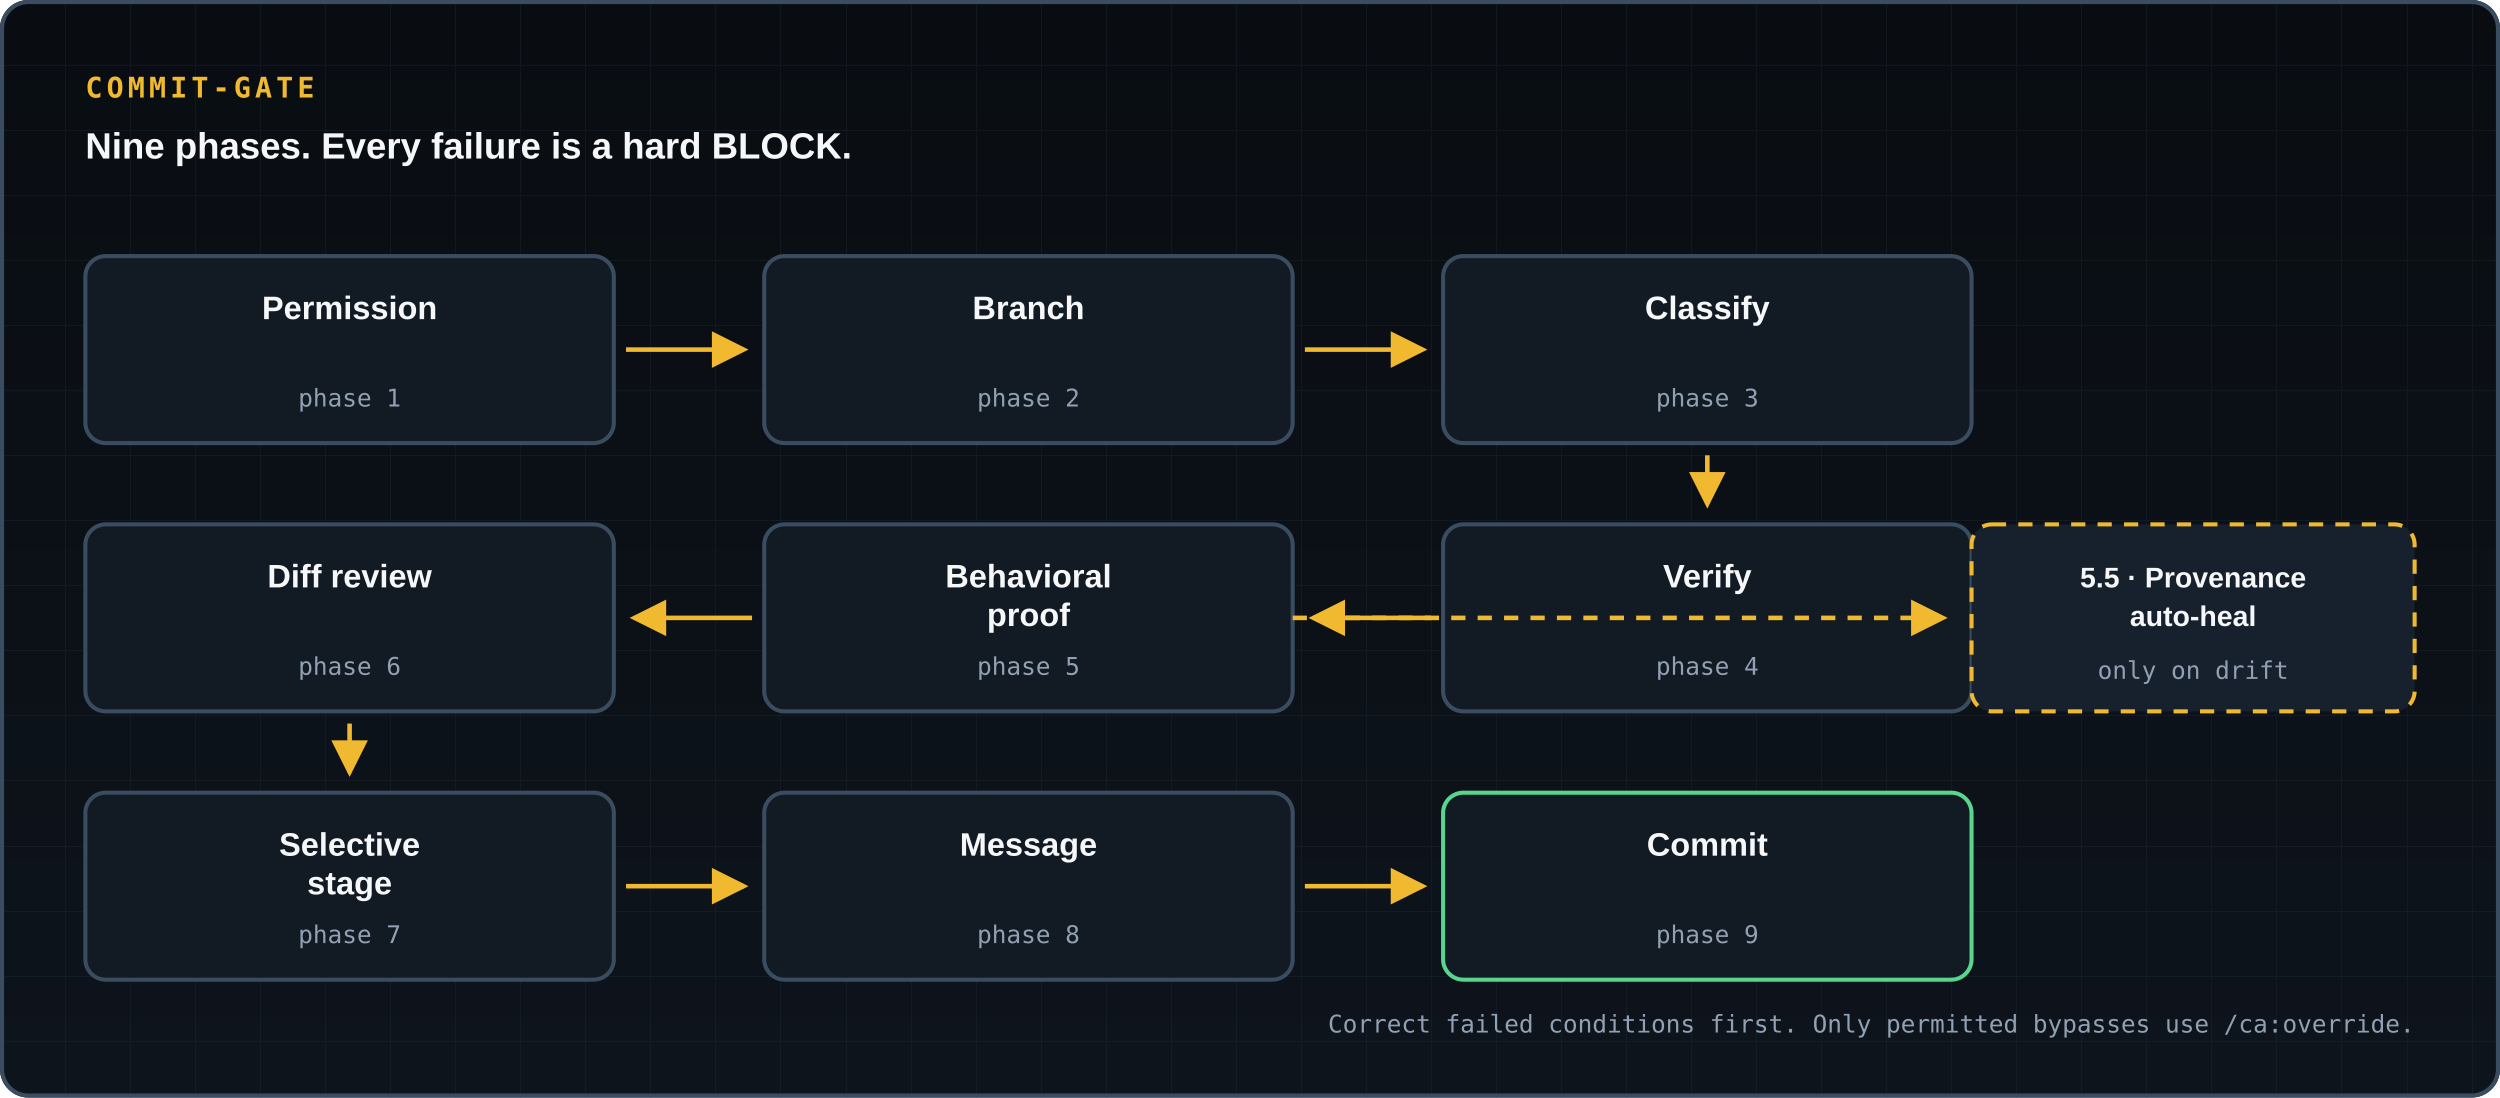
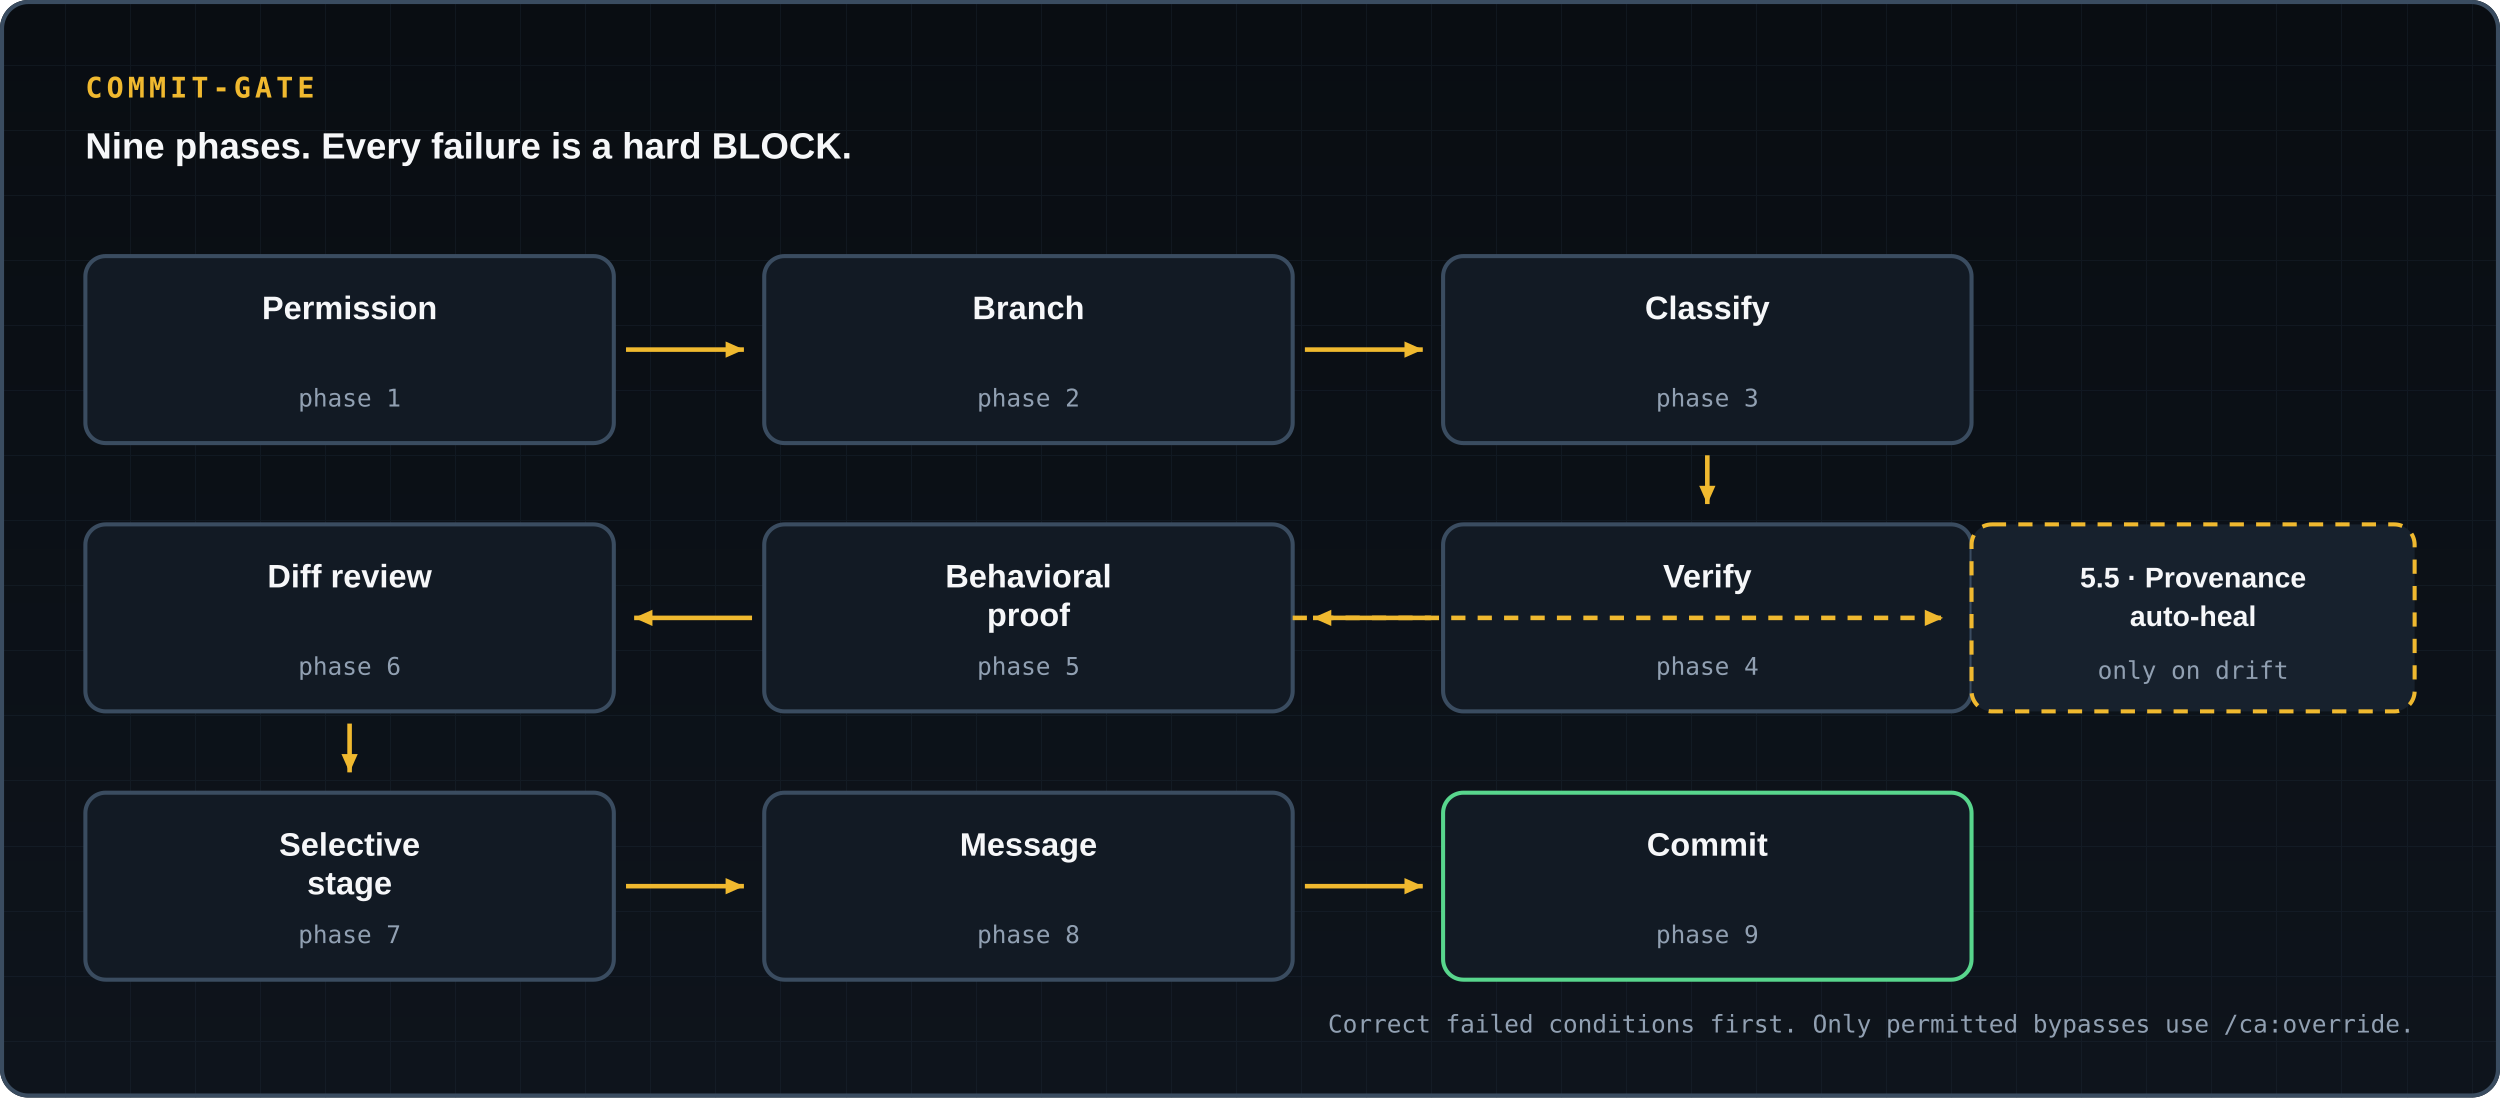
<svg xmlns="http://www.w3.org/2000/svg" viewBox="0 0 1230 540" role="img" data-diagram-system="ca-v2">
  <defs>
    <linearGradient id="canvas" x1="0" y1="0" x2="0" y2="1">
      <stop stop-color="#090d12" />
      <stop offset="1" stop-color="#0e141c" />
    </linearGradient>
    <pattern id="grid" width="32" height="32" patternUnits="userSpaceOnUse">
      <path d="M32 0H0V32" fill="none" stroke="#273647" stroke-width="1" stroke-opacity=".24" />
    </pattern>
-     <marker id="arrow" markerWidth="8" markerHeight="8" refX="7" refY="4" orient="auto" markerUnits="strokeWidth">
-       <path d="M0 0 8 4 0 8z" fill="context-stroke" />
+     <marker id="arrow" markerUnits="userSpaceOnUse" viewBox="0 0 9 8" markerWidth="9" markerHeight="8" refX="9" refY="4" orient="auto">
+       <path d="M0 0L9 4L0 8Z" fill="context-stroke" />
    </marker>
  </defs>
  <rect width="1230" height="540" rx="14" fill="url(#canvas)" />
  <rect width="1230" height="540" rx="14" fill="url(#grid)" />
  <rect x="1" y="1" width="1228" height="538" rx="13" fill="none" stroke="#3a4c60" stroke-width="2" />
  <text x="42" y="48" font-family="JetBrains Mono Variable, Consolas, Cascadia Mono, monospace" font-size="14" font-weight="750" fill="#f0b92f" text-anchor="start" letter-spacing="2" data-max-width="1164">COMMIT-GATE</text>
  <text x="42" y="78" font-family="Manrope Variable, Segoe UI, Arial, sans-serif" font-size="18" font-weight="700" fill="#f6f7f9" text-anchor="start" data-max-width="1164">Nine phases. Every failure is a hard BLOCK.</text>
  <rect x="42" y="126" width="260" height="92" rx="10" fill="#121a24" stroke="#3a4c60" stroke-width="2" />
  <text x="172" y="157" font-family="Manrope Variable, Segoe UI, Arial, sans-serif" font-size="16" font-weight="700" fill="#f6f7f9" text-anchor="middle" data-max-width="236">Permission</text>
  <text x="172" y="200" font-family="JetBrains Mono Variable, Consolas, Cascadia Mono, monospace" font-size="12" font-weight="500" fill="#91a0b2" text-anchor="middle" data-label-kind="annotation" data-max-width="236">phase 1</text>
  <path d="M308 172 L366 172" fill="none" stroke="#f0b92f" stroke-width="2.25" marker-end="url(#arrow)" />
  <rect x="376" y="126" width="260" height="92" rx="10" fill="#121a24" stroke="#3a4c60" stroke-width="2" />
  <text x="506" y="157" font-family="Manrope Variable, Segoe UI, Arial, sans-serif" font-size="16" font-weight="700" fill="#f6f7f9" text-anchor="middle" data-max-width="236">Branch</text>
  <text x="506" y="200" font-family="JetBrains Mono Variable, Consolas, Cascadia Mono, monospace" font-size="12" font-weight="500" fill="#91a0b2" text-anchor="middle" data-label-kind="annotation" data-max-width="236">phase 2</text>
  <path d="M642 172 L700 172" fill="none" stroke="#f0b92f" stroke-width="2.25" marker-end="url(#arrow)" />
  <rect x="710" y="126" width="260" height="92" rx="10" fill="#121a24" stroke="#3a4c60" stroke-width="2" />
  <text x="840" y="157" font-family="Manrope Variable, Segoe UI, Arial, sans-serif" font-size="16" font-weight="700" fill="#f6f7f9" text-anchor="middle" data-max-width="236">Classify</text>
  <text x="840" y="200" font-family="JetBrains Mono Variable, Consolas, Cascadia Mono, monospace" font-size="12" font-weight="500" fill="#91a0b2" text-anchor="middle" data-label-kind="annotation" data-max-width="236">phase 3</text>
  <polyline points="840,224 840,248" fill="none" stroke="#f0b92f" stroke-width="2.25" marker-end="url(#arrow)" />
  <rect x="710" y="258" width="260" height="92" rx="10" fill="#121a24" stroke="#3a4c60" stroke-width="2" />
  <text x="840" y="289" font-family="Manrope Variable, Segoe UI, Arial, sans-serif" font-size="16" font-weight="700" fill="#f6f7f9" text-anchor="middle" data-max-width="236">Verify</text>
  <text x="840" y="332" font-family="JetBrains Mono Variable, Consolas, Cascadia Mono, monospace" font-size="12" font-weight="500" fill="#91a0b2" text-anchor="middle" data-label-kind="annotation" data-max-width="236">phase 4</text>
  <path d="M704 304 L646 304" fill="none" stroke="#f0b92f" stroke-width="2.25" marker-end="url(#arrow)" />
  <rect x="376" y="258" width="260" height="92" rx="10" fill="#121a24" stroke="#3a4c60" stroke-width="2" />
  <text x="506" y="289" font-family="Manrope Variable, Segoe UI, Arial, sans-serif" font-size="16" font-weight="700" fill="#f6f7f9" text-anchor="middle" data-max-width="236">Behavioral</text>
  <text x="506" y="308" font-family="Manrope Variable, Segoe UI, Arial, sans-serif" font-size="16" font-weight="700" fill="#f6f7f9" text-anchor="middle" data-max-width="236">proof</text>
  <text x="506" y="332" font-family="JetBrains Mono Variable, Consolas, Cascadia Mono, monospace" font-size="12" font-weight="500" fill="#91a0b2" text-anchor="middle" data-label-kind="annotation" data-max-width="236">phase 5</text>
  <path d="M370 304 L312 304" fill="none" stroke="#f0b92f" stroke-width="2.25" marker-end="url(#arrow)" />
  <rect x="42" y="258" width="260" height="92" rx="10" fill="#121a24" stroke="#3a4c60" stroke-width="2" />
  <text x="172" y="289" font-family="Manrope Variable, Segoe UI, Arial, sans-serif" font-size="16" font-weight="700" fill="#f6f7f9" text-anchor="middle" data-max-width="236">Diff review</text>
  <text x="172" y="332" font-family="JetBrains Mono Variable, Consolas, Cascadia Mono, monospace" font-size="12" font-weight="500" fill="#91a0b2" text-anchor="middle" data-label-kind="annotation" data-max-width="236">phase 6</text>
  <polyline points="172,356 172,380" fill="none" stroke="#f0b92f" stroke-width="2.25" marker-end="url(#arrow)" />
  <rect x="42" y="390" width="260" height="92" rx="10" fill="#121a24" stroke="#3a4c60" stroke-width="2" />
  <text x="172" y="421" font-family="Manrope Variable, Segoe UI, Arial, sans-serif" font-size="16" font-weight="700" fill="#f6f7f9" text-anchor="middle" data-max-width="236">Selective</text>
  <text x="172" y="440" font-family="Manrope Variable, Segoe UI, Arial, sans-serif" font-size="16" font-weight="700" fill="#f6f7f9" text-anchor="middle" data-max-width="236">stage</text>
  <text x="172" y="464" font-family="JetBrains Mono Variable, Consolas, Cascadia Mono, monospace" font-size="12" font-weight="500" fill="#91a0b2" text-anchor="middle" data-label-kind="annotation" data-max-width="236">phase 7</text>
  <path d="M308 436 L366 436" fill="none" stroke="#f0b92f" stroke-width="2.25" marker-end="url(#arrow)" />
  <rect x="376" y="390" width="260" height="92" rx="10" fill="#121a24" stroke="#3a4c60" stroke-width="2" />
  <text x="506" y="421" font-family="Manrope Variable, Segoe UI, Arial, sans-serif" font-size="16" font-weight="700" fill="#f6f7f9" text-anchor="middle" data-max-width="236">Message</text>
  <text x="506" y="464" font-family="JetBrains Mono Variable, Consolas, Cascadia Mono, monospace" font-size="12" font-weight="500" fill="#91a0b2" text-anchor="middle" data-label-kind="annotation" data-max-width="236">phase 8</text>
  <path d="M642 436 L700 436" fill="none" stroke="#f0b92f" stroke-width="2.25" marker-end="url(#arrow)" />
  <rect x="710" y="390" width="260" height="92" rx="10" fill="#121a24" stroke="#58d68d" stroke-width="2" />
  <text x="840" y="421" font-family="Manrope Variable, Segoe UI, Arial, sans-serif" font-size="16" font-weight="700" fill="#f6f7f9" text-anchor="middle" data-max-width="236">Commit</text>
  <text x="840" y="464" font-family="JetBrains Mono Variable, Consolas, Cascadia Mono, monospace" font-size="12" font-weight="500" fill="#91a0b2" text-anchor="middle" data-label-kind="annotation" data-max-width="236">phase 9</text>
  <rect x="970" y="258" width="218" height="92" rx="10" fill="#17212d" stroke="#f0b92f" stroke-width="2" stroke-dasharray="7 6" />
  <text x="1079" y="289" font-family="Manrope Variable, Segoe UI, Arial, sans-serif" font-size="14" font-weight="700" fill="#f6f7f9" text-anchor="middle" data-max-width="254">5.5 · Provenance</text>
  <text x="1079" y="308" font-family="Manrope Variable, Segoe UI, Arial, sans-serif" font-size="14" font-weight="700" fill="#f6f7f9" text-anchor="middle" data-max-width="254">auto-heal</text>
  <text x="1079" y="334" font-family="JetBrains Mono Variable, Consolas, Cascadia Mono, monospace" font-size="12" font-weight="500" fill="#91a0b2" text-anchor="middle" data-label-kind="annotation" data-max-width="254">only on drift</text>
  <polyline points="636,304 956,304" fill="none" stroke="#f0b92f" stroke-width="2.25" stroke-dasharray="7 6" marker-end="url(#arrow)" />
  <text x="1188" y="508" font-family="JetBrains Mono Variable, Consolas, Cascadia Mono, monospace" font-size="12" font-weight="500" fill="#91a0b2" text-anchor="end" data-label-kind="annotation" data-max-width="1164">Correct failed conditions first. Only permitted bypasses use /ca:override.</text>
</svg>
